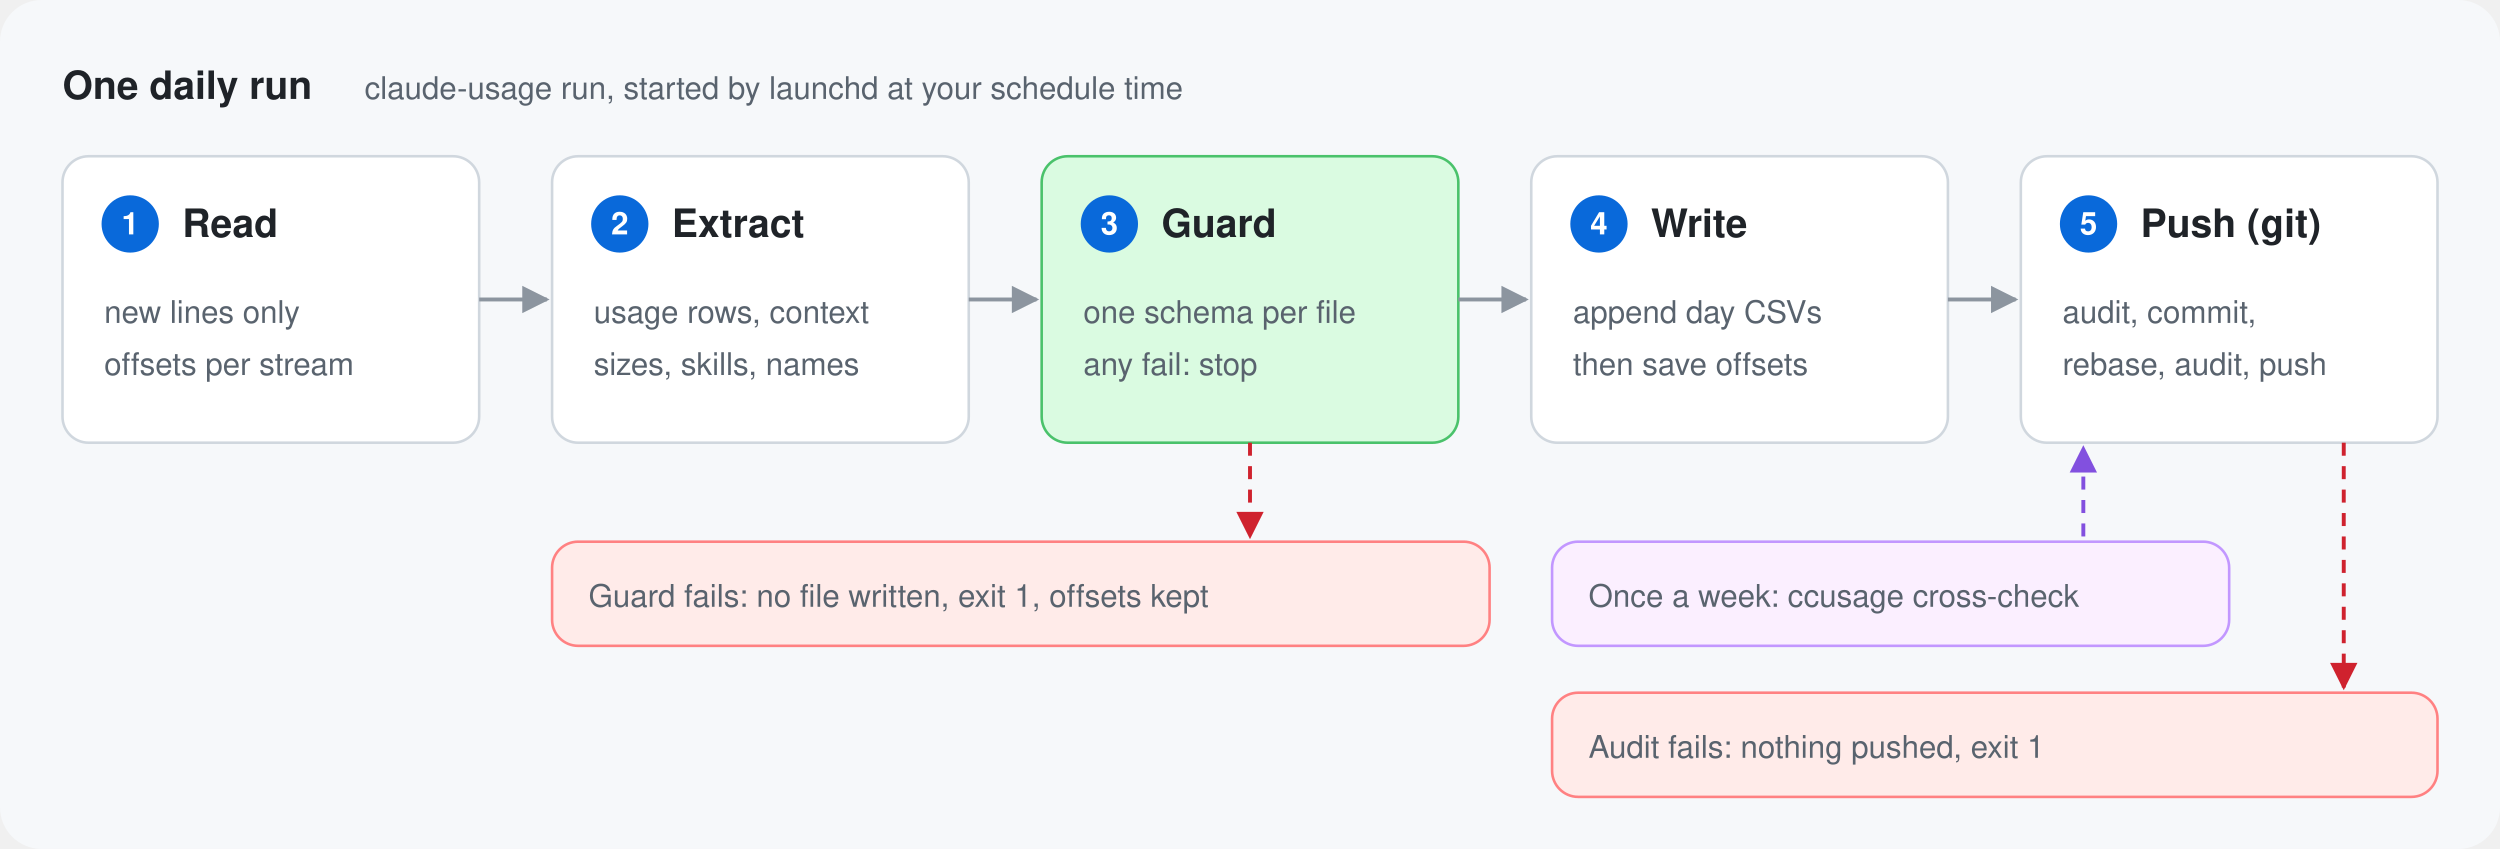
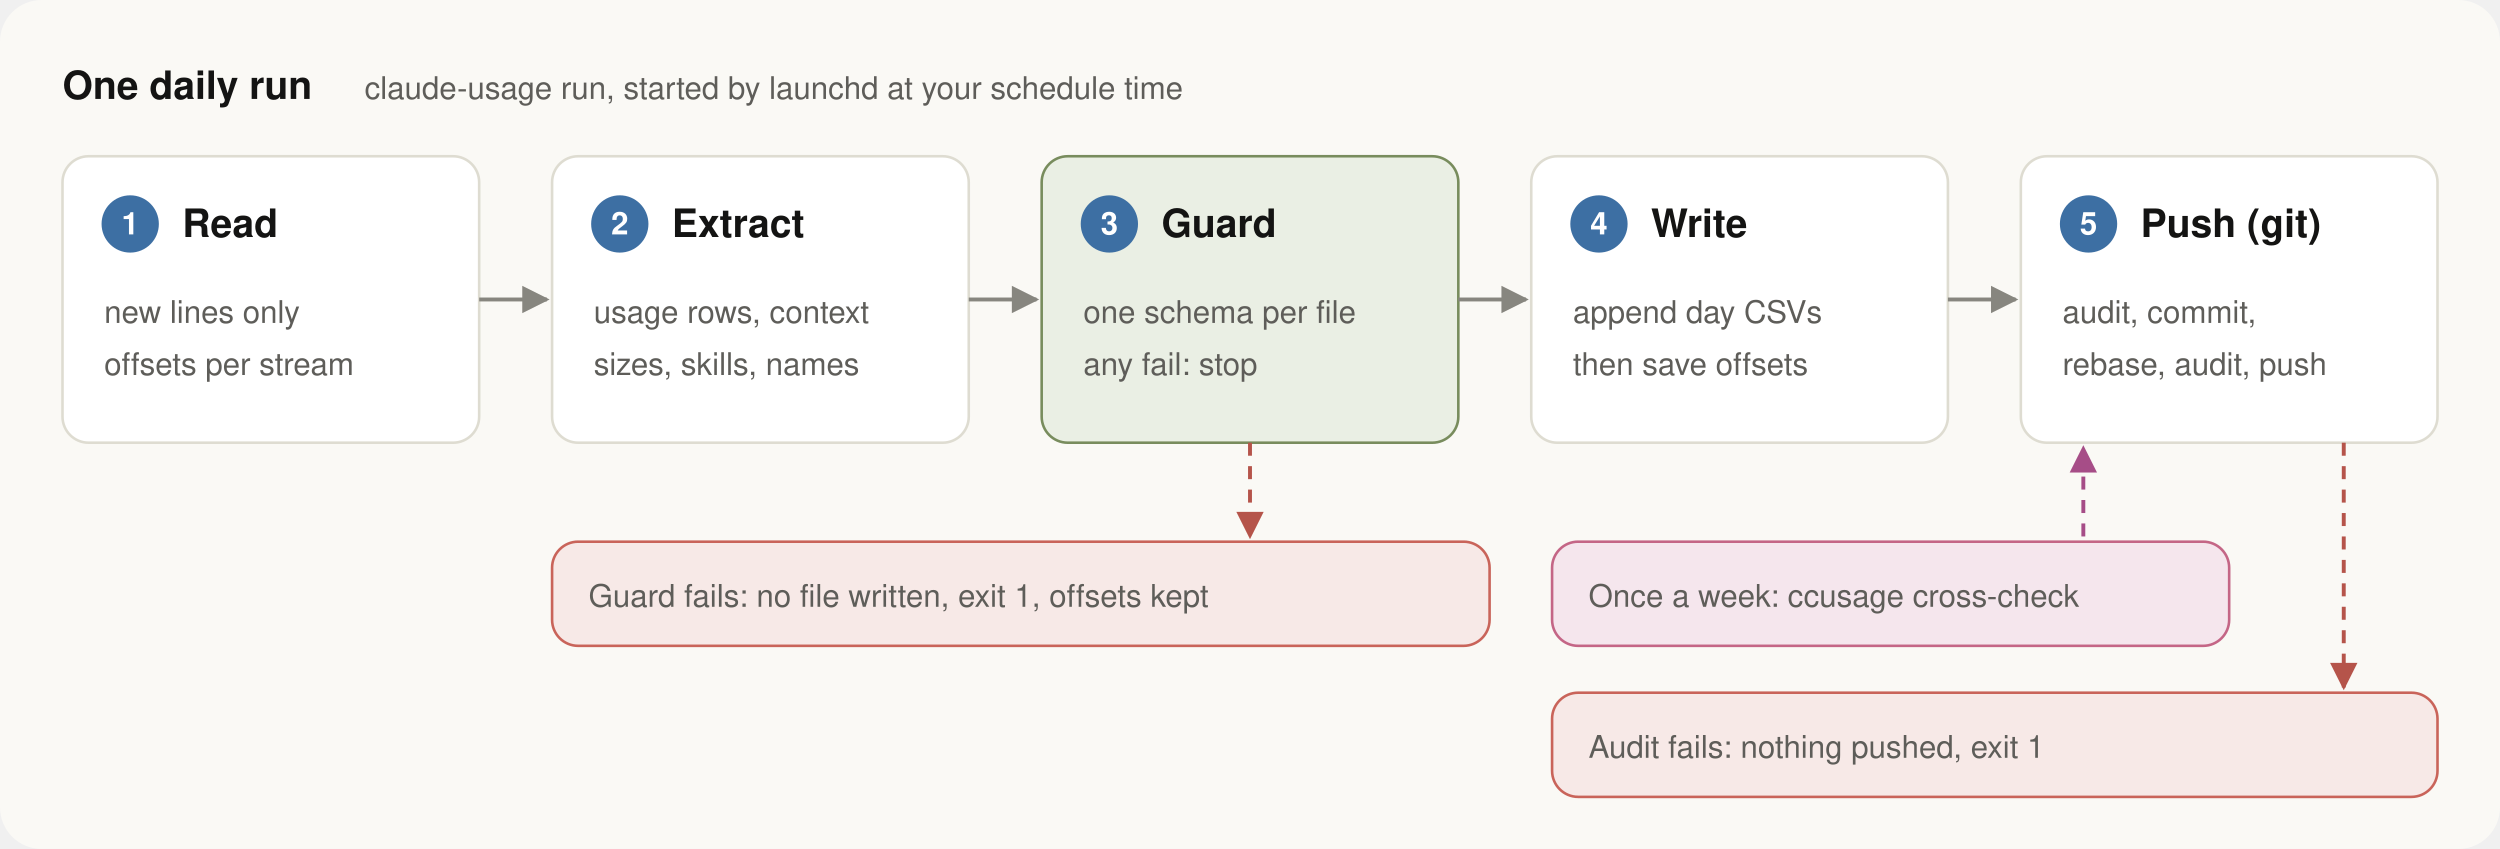
<svg xmlns="http://www.w3.org/2000/svg" width="960" height="326" viewBox="0 0 960 326" role="img" aria-labelledby="title desc">
  <style>
-     .bg { fill: #f6f8fa; }
-     .card { fill: #ffffff; stroke: #d0d7de; stroke-width: 1; }
-     .blue { fill: #ddf4ff; stroke: #54aeff; stroke-width: 1; }
-     .green { fill: #dafbe1; stroke: #4ac26b; stroke-width: 1; }
-     .orange { fill: #fff1e5; stroke: #fb8f44; stroke-width: 1; }
-     .purple { fill: #fbefff; stroke: #c297ff; stroke-width: 1; }
-     .red { fill: #ffebe9; stroke: #ff8182; stroke-width: 1; }
-     .ink { fill: #59636e; }
-     text { fill: #1f2328; font-family: -apple-system, BlinkMacSystemFont, "Segoe UI", Helvetica, Arial, sans-serif; font-size: 13px; }
+     .bg { fill: #faf9f5; }
+     .card { fill: #ffffff; stroke: #dedcd1; stroke-width: 1; }
+     .blue { fill: #e6eef6; stroke: #6a9bcc; stroke-width: 1; }
+     .green { fill: #eaefe4; stroke: #788c5d; stroke-width: 1; }
+     .orange { fill: #f8e6de; stroke: #d97757; stroke-width: 1; }
+     .purple { fill: #f5e6ed; stroke: #c46686; stroke-width: 1; }
+     .red { fill: #f7e9e7; stroke: #c9645a; stroke-width: 1; }
+     .ink { fill: #5e5d59; }
+     text { fill: #141413; font-family: 'Anthropic Sans', system-ui, -apple-system, "Segoe UI", Helvetica, Arial, sans-serif; font-size: 13px; }
    .h { font-size: 15px; font-weight: 600; }
    .b { font-weight: 600; }
-     .s { font-size: 12px; fill: #59636e; }
-     .mono { font-family: ui-monospace, SFMono-Regular, Menlo, Consolas, monospace; }
+     .s { font-size: 12px; fill: #5e5d59; }
+     .mono { font-family: 'Anthropic Mono', 'JetBrains Mono', ui-monospace, SFMono-Regular, Menlo, monospace; }
    .num { fill: #ffffff; font-size: 12px; font-weight: 600; }
-     .line { stroke: #8c959f; stroke-width: 1.5; fill: none; }
-     .line-blue { stroke: #0969da; stroke-width: 1.5; fill: none; }
-     .line-purple { stroke: #8250df; stroke-width: 1.5; fill: none; stroke-dasharray: 5 4; }
-     .line-red { stroke: #cf222e; stroke-width: 1.5; fill: none; stroke-dasharray: 5 4; }
-     .a-grey { fill: #8c959f; }
-     .a-blue { fill: #0969da; }
-     .a-purple { fill: #8250df; }
-     .a-red { fill: #cf222e; }
-     .dot-blue { fill: #0969da; }
-     .dot-green { fill: #1a7f37; }
-     .dot-orange { fill: #bc4c00; }
+     .line { stroke: #87867f; stroke-width: 1.5; fill: none; }
+     .line-blue { stroke: #3d6fa3; stroke-width: 1.5; fill: none; }
+     .line-purple { stroke: #a64d87; stroke-width: 1.5; fill: none; stroke-dasharray: 5 4; }
+     .line-red { stroke: #b5544a; stroke-width: 1.5; fill: none; stroke-dasharray: 5 4; }
+     .a-grey { fill: #87867f; }
+     .a-blue { fill: #3d6fa3; }
+     .a-purple { fill: #a64d87; }
+     .a-red { fill: #b5544a; }
+     .dot-blue { fill: #3d6fa3; }
+     .dot-green { fill: #5e7a45; }
+     .dot-orange { fill: #c2613f; }
    @media (prefers-color-scheme: dark) {
-       .bg { fill: #0d1117; }
-       .card { fill: #161b22; stroke: #30363d; }
-       .blue { fill: #0f2140; stroke: #1f6feb; }
-       .green { fill: #0f2a1a; stroke: #2ea043; }
-       .orange { fill: #2b1a0c; stroke: #db6d28; }
-       .purple { fill: #231a36; stroke: #8957e5; }
-       .red { fill: #2d1214; stroke: #da3633; }
-       .ink { fill: #9198a1; }
-       text { fill: #e6edf3; }
-       .s { fill: #9198a1; }
-       .num { fill: #0d1117; }
-       .line { stroke: #6e7681; }
-       .line-blue { stroke: #4493f8; }
-       .line-purple { stroke: #ab7df8; }
-       .line-red { stroke: #f85149; }
-       .a-grey { fill: #6e7681; }
-       .a-blue { fill: #4493f8; }
-       .a-purple { fill: #ab7df8; }
-       .a-red { fill: #f85149; }
-       .dot-blue { fill: #4493f8; }
-       .dot-green { fill: #3fb950; }
-       .dot-orange { fill: #f0883e; }
+       .bg { fill: #141413; }
+       .card { fill: #1f1e1d; stroke: #3d3d3a; }
+       .blue { fill: #1b2530; stroke: #6a9bcc; }
+       .green { fill: #1d241b; stroke: #788c5d; }
+       .orange { fill: #2e1e18; stroke: #d97757; }
+       .purple { fill: #2b1c23; stroke: #c46686; }
+       .red { fill: #2e1a19; stroke: #c9645a; }
+       .ink { fill: #b0aea5; }
+       text { fill: #faf9f5; }
+       .s { fill: #b0aea5; }
+       .num { fill: #141413; }
+       .line { stroke: #87867f; }
+       .line-blue { stroke: #6a9bcc; }
+       .line-purple { stroke: #d58ba6; }
+       .line-red { stroke: #e07a6e; }
+       .a-grey { fill: #87867f; }
+       .a-blue { fill: #6a9bcc; }
+       .a-purple { fill: #d58ba6; }
+       .a-red { fill: #e07a6e; }
+       .dot-blue { fill: #6a9bcc; }
+       .dot-green { fill: #9db57e; }
+       .dot-orange { fill: #d97757; }
    }
  </style>
  <defs>
    <marker id="m-grey" viewBox="0 0 10 10" refX="9" refY="5" markerWidth="7" markerHeight="7" orient="auto-start-reverse">
      <path class="a-grey" d="M0,0 L10,5 L0,10 z" />
    </marker>
    <marker id="m-blue" viewBox="0 0 10 10" refX="9" refY="5" markerWidth="7" markerHeight="7" orient="auto-start-reverse">
      <path class="a-blue" d="M0,0 L10,5 L0,10 z" />
    </marker>
    <marker id="m-purple" viewBox="0 0 10 10" refX="9" refY="5" markerWidth="7" markerHeight="7" orient="auto-start-reverse">
      <path class="a-purple" d="M0,0 L10,5 L0,10 z" />
    </marker>
    <marker id="m-red" viewBox="0 0 10 10" refX="9" refY="5" markerWidth="7" markerHeight="7" orient="auto-start-reverse">
      <path class="a-red" d="M0,0 L10,5 L0,10 z" />
    </marker>
  </defs>
  <rect class="bg" x="0" y="0" width="960" height="326" rx="16" />
  <text x="24" y="38" class="h">One daily run</text>
  <text x="140" y="38" class="s">claude-usage run, started by launchd at your schedule time</text>
  <rect class="card" x="24" y="60" width="160" height="110" rx="10" />
  <circle class="dot-blue" cx="50" cy="86" r="11" />
  <text x="50" y="90" class="num" text-anchor="middle">1</text>
  <text x="70" y="91" class="h">Read</text>
  <text x="40" y="124" class="s">new lines only</text>
  <text x="40" y="144" class="s">offsets per stream</text>
  <path class="line" d="M184,115 L210,115" marker-end="url(#m-grey)" />
  <rect class="card" x="212" y="60" width="160" height="110" rx="10" />
  <circle class="dot-blue" cx="238" cy="86" r="11" />
  <text x="238" y="90" class="num" text-anchor="middle">2</text>
  <text x="258" y="91" class="h">Extract</text>
  <text x="228" y="124" class="s">usage rows, context</text>
  <text x="228" y="144" class="s">sizes, skills, names</text>
  <path class="line" d="M372,115 L398,115" marker-end="url(#m-grey)" />
  <rect class="green" x="400" y="60" width="160" height="110" rx="10" />
  <circle class="dot-blue" cx="426" cy="86" r="11" />
  <text x="426" y="90" class="num" text-anchor="middle">3</text>
  <text x="446" y="91" class="h">Guard</text>
  <text x="416" y="124" class="s">one schema per file</text>
  <text x="416" y="144" class="s">any fail: stop</text>
  <path class="line" d="M560,115 L586,115" marker-end="url(#m-grey)" />
  <rect class="card" x="588" y="60" width="160" height="110" rx="10" />
  <circle class="dot-blue" cx="614" cy="86" r="11" />
  <text x="614" y="90" class="num" text-anchor="middle">4</text>
  <text x="634" y="91" class="h">Write</text>
  <text x="604" y="124" class="s">append day CSVs</text>
  <text x="604" y="144" class="s">then save offsets</text>
  <path class="line" d="M748,115 L774,115" marker-end="url(#m-grey)" />
  <rect class="card" x="776" y="60" width="160" height="110" rx="10" />
  <circle class="dot-blue" cx="802" cy="86" r="11" />
  <text x="802" y="90" class="num" text-anchor="middle">5</text>
  <text x="822" y="91" class="h">Push (git)</text>
  <text x="792" y="124" class="s">audit, commit,</text>
  <text x="792" y="144" class="s">rebase, audit, push</text>
  <path class="line-red" d="M480,170 L480,206" marker-end="url(#m-red)" />
  <rect class="red" x="212" y="208" width="360" height="40" rx="10" />
  <text x="226" y="233" class="s">Guard fails: no file written, exit 1, offsets kept</text>
  <path class="line-purple" d="M800,206 L800,172" marker-end="url(#m-purple)" />
  <rect class="purple" x="596" y="208" width="260" height="40" rx="10" />
  <text x="610" y="233" class="s">Once a week: ccusage cross-check</text>
  <path class="line-red" d="M900,170 L900,264" marker-end="url(#m-red)" />
  <rect class="red" x="596" y="266" width="340" height="40" rx="10" />
  <text x="610" y="291" class="s">Audit fails: nothing pushed, exit 1</text>
</svg>
